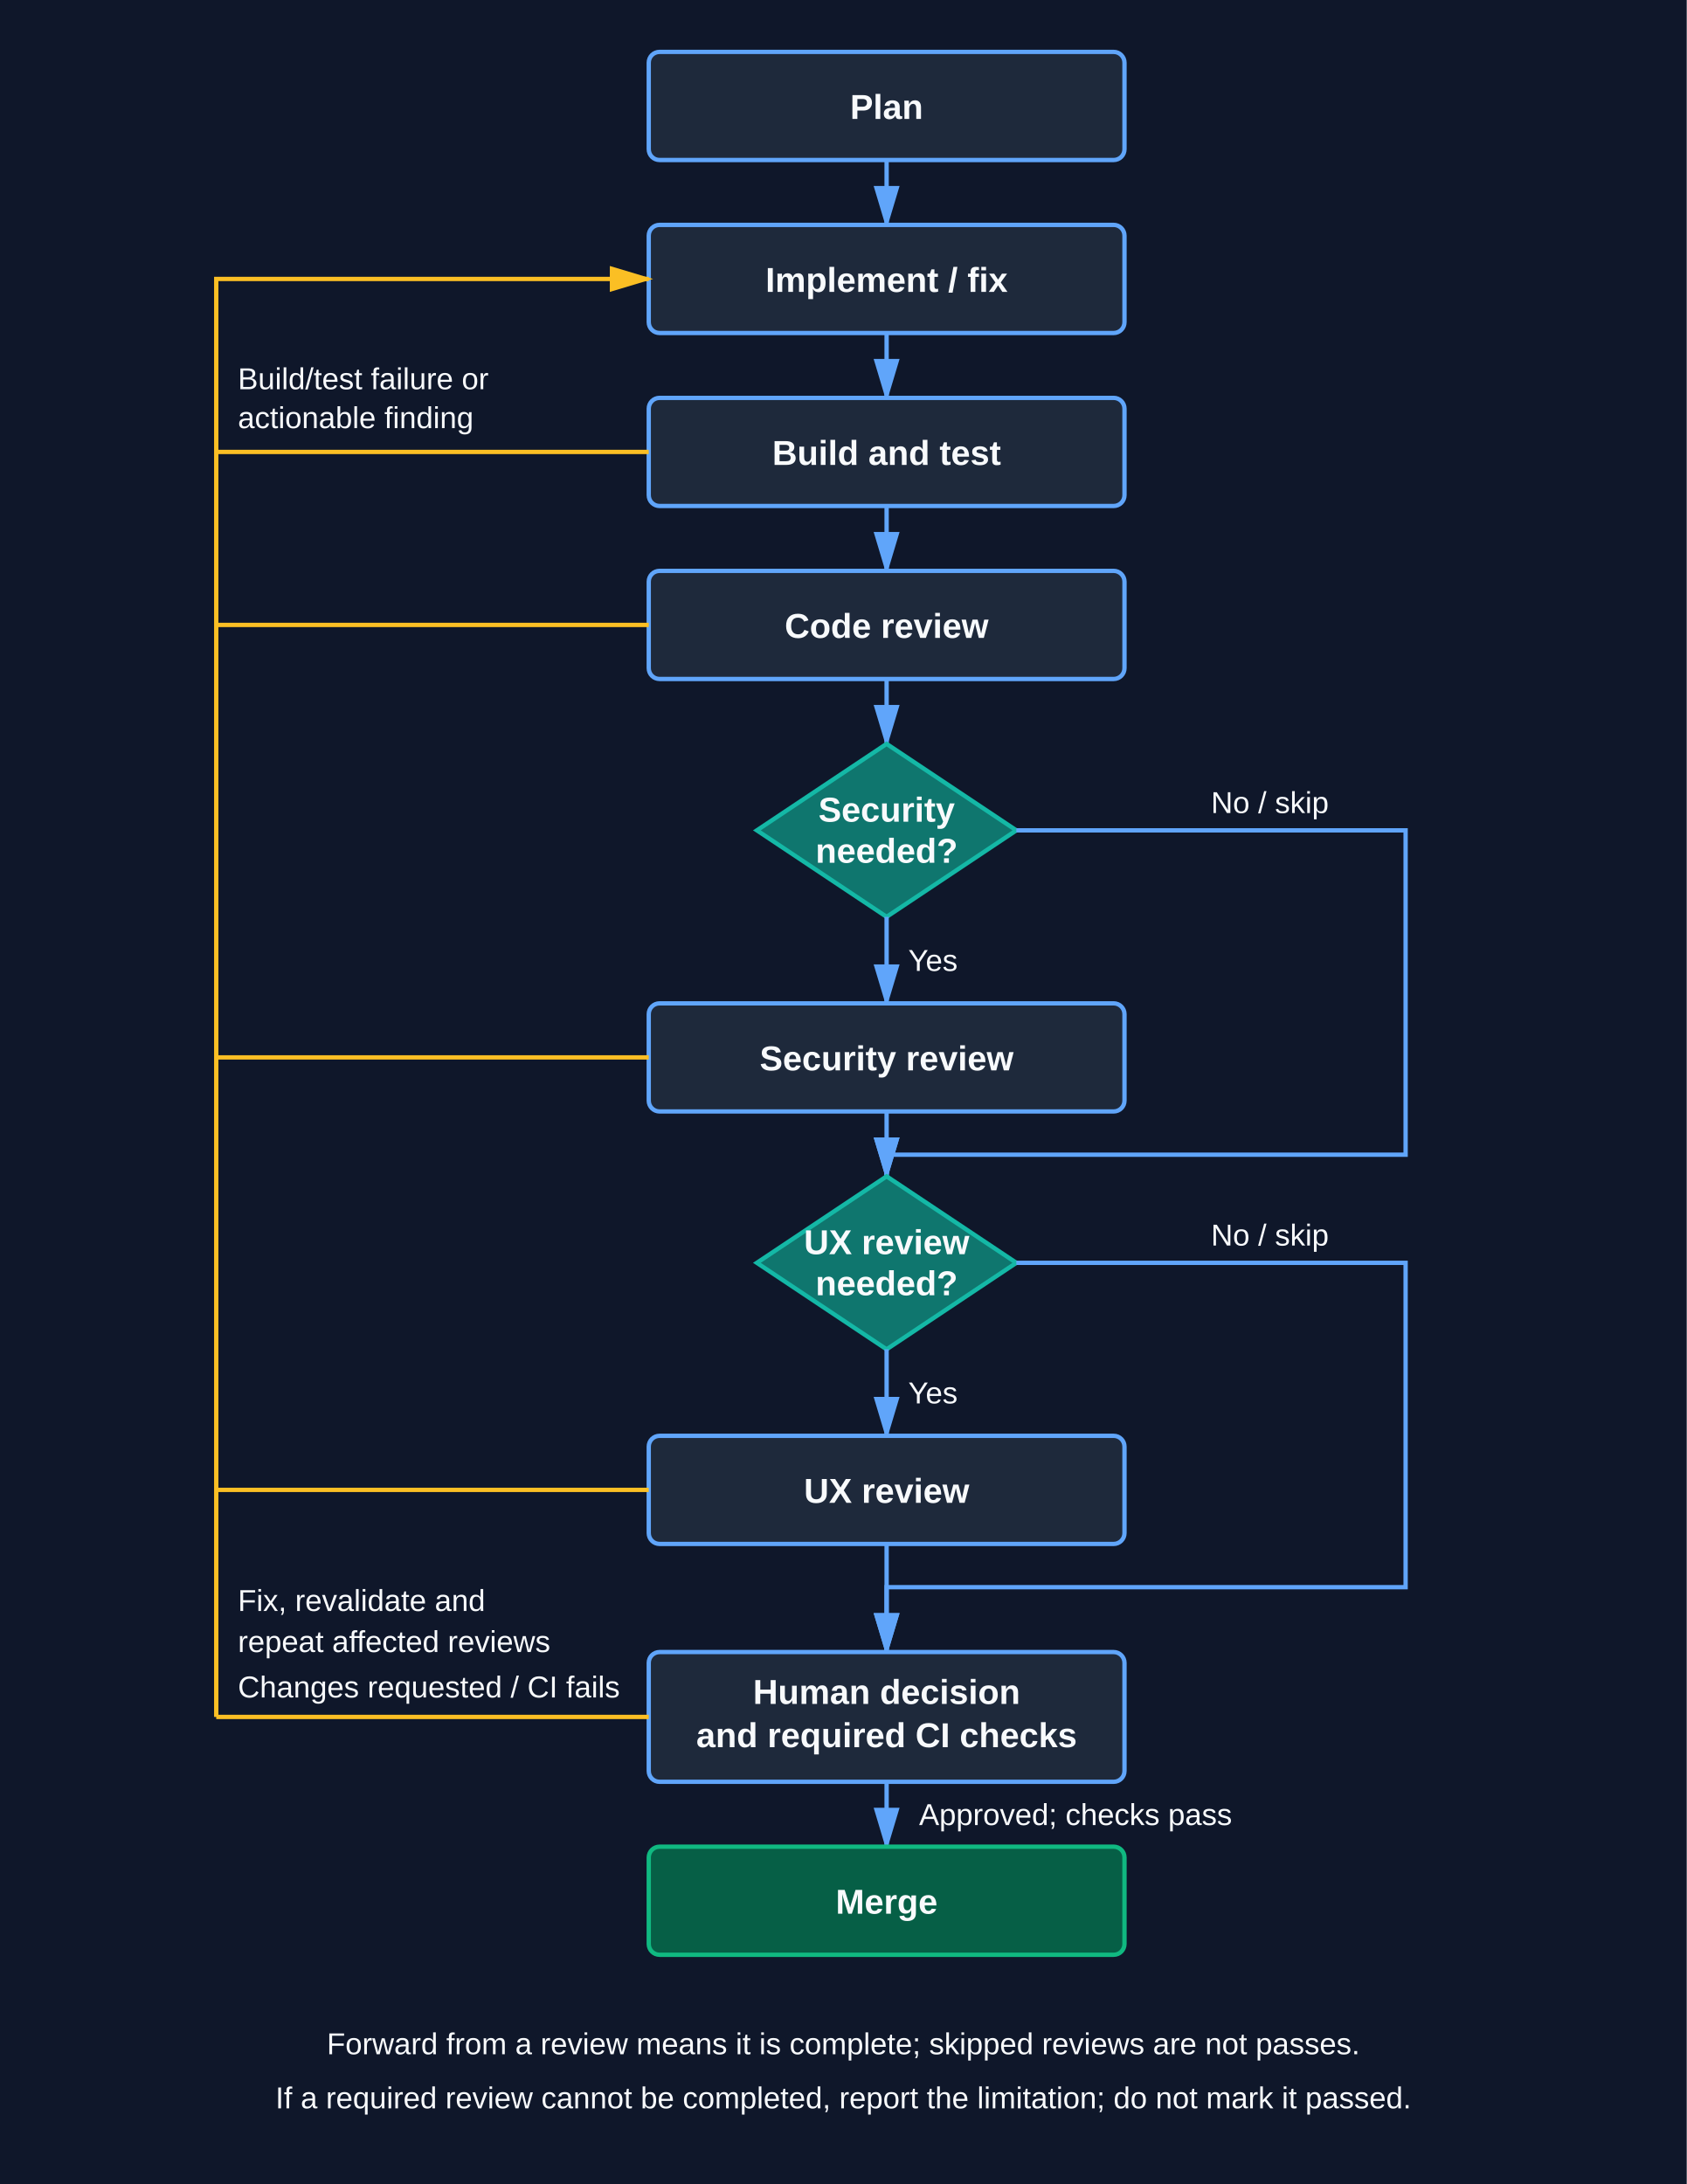
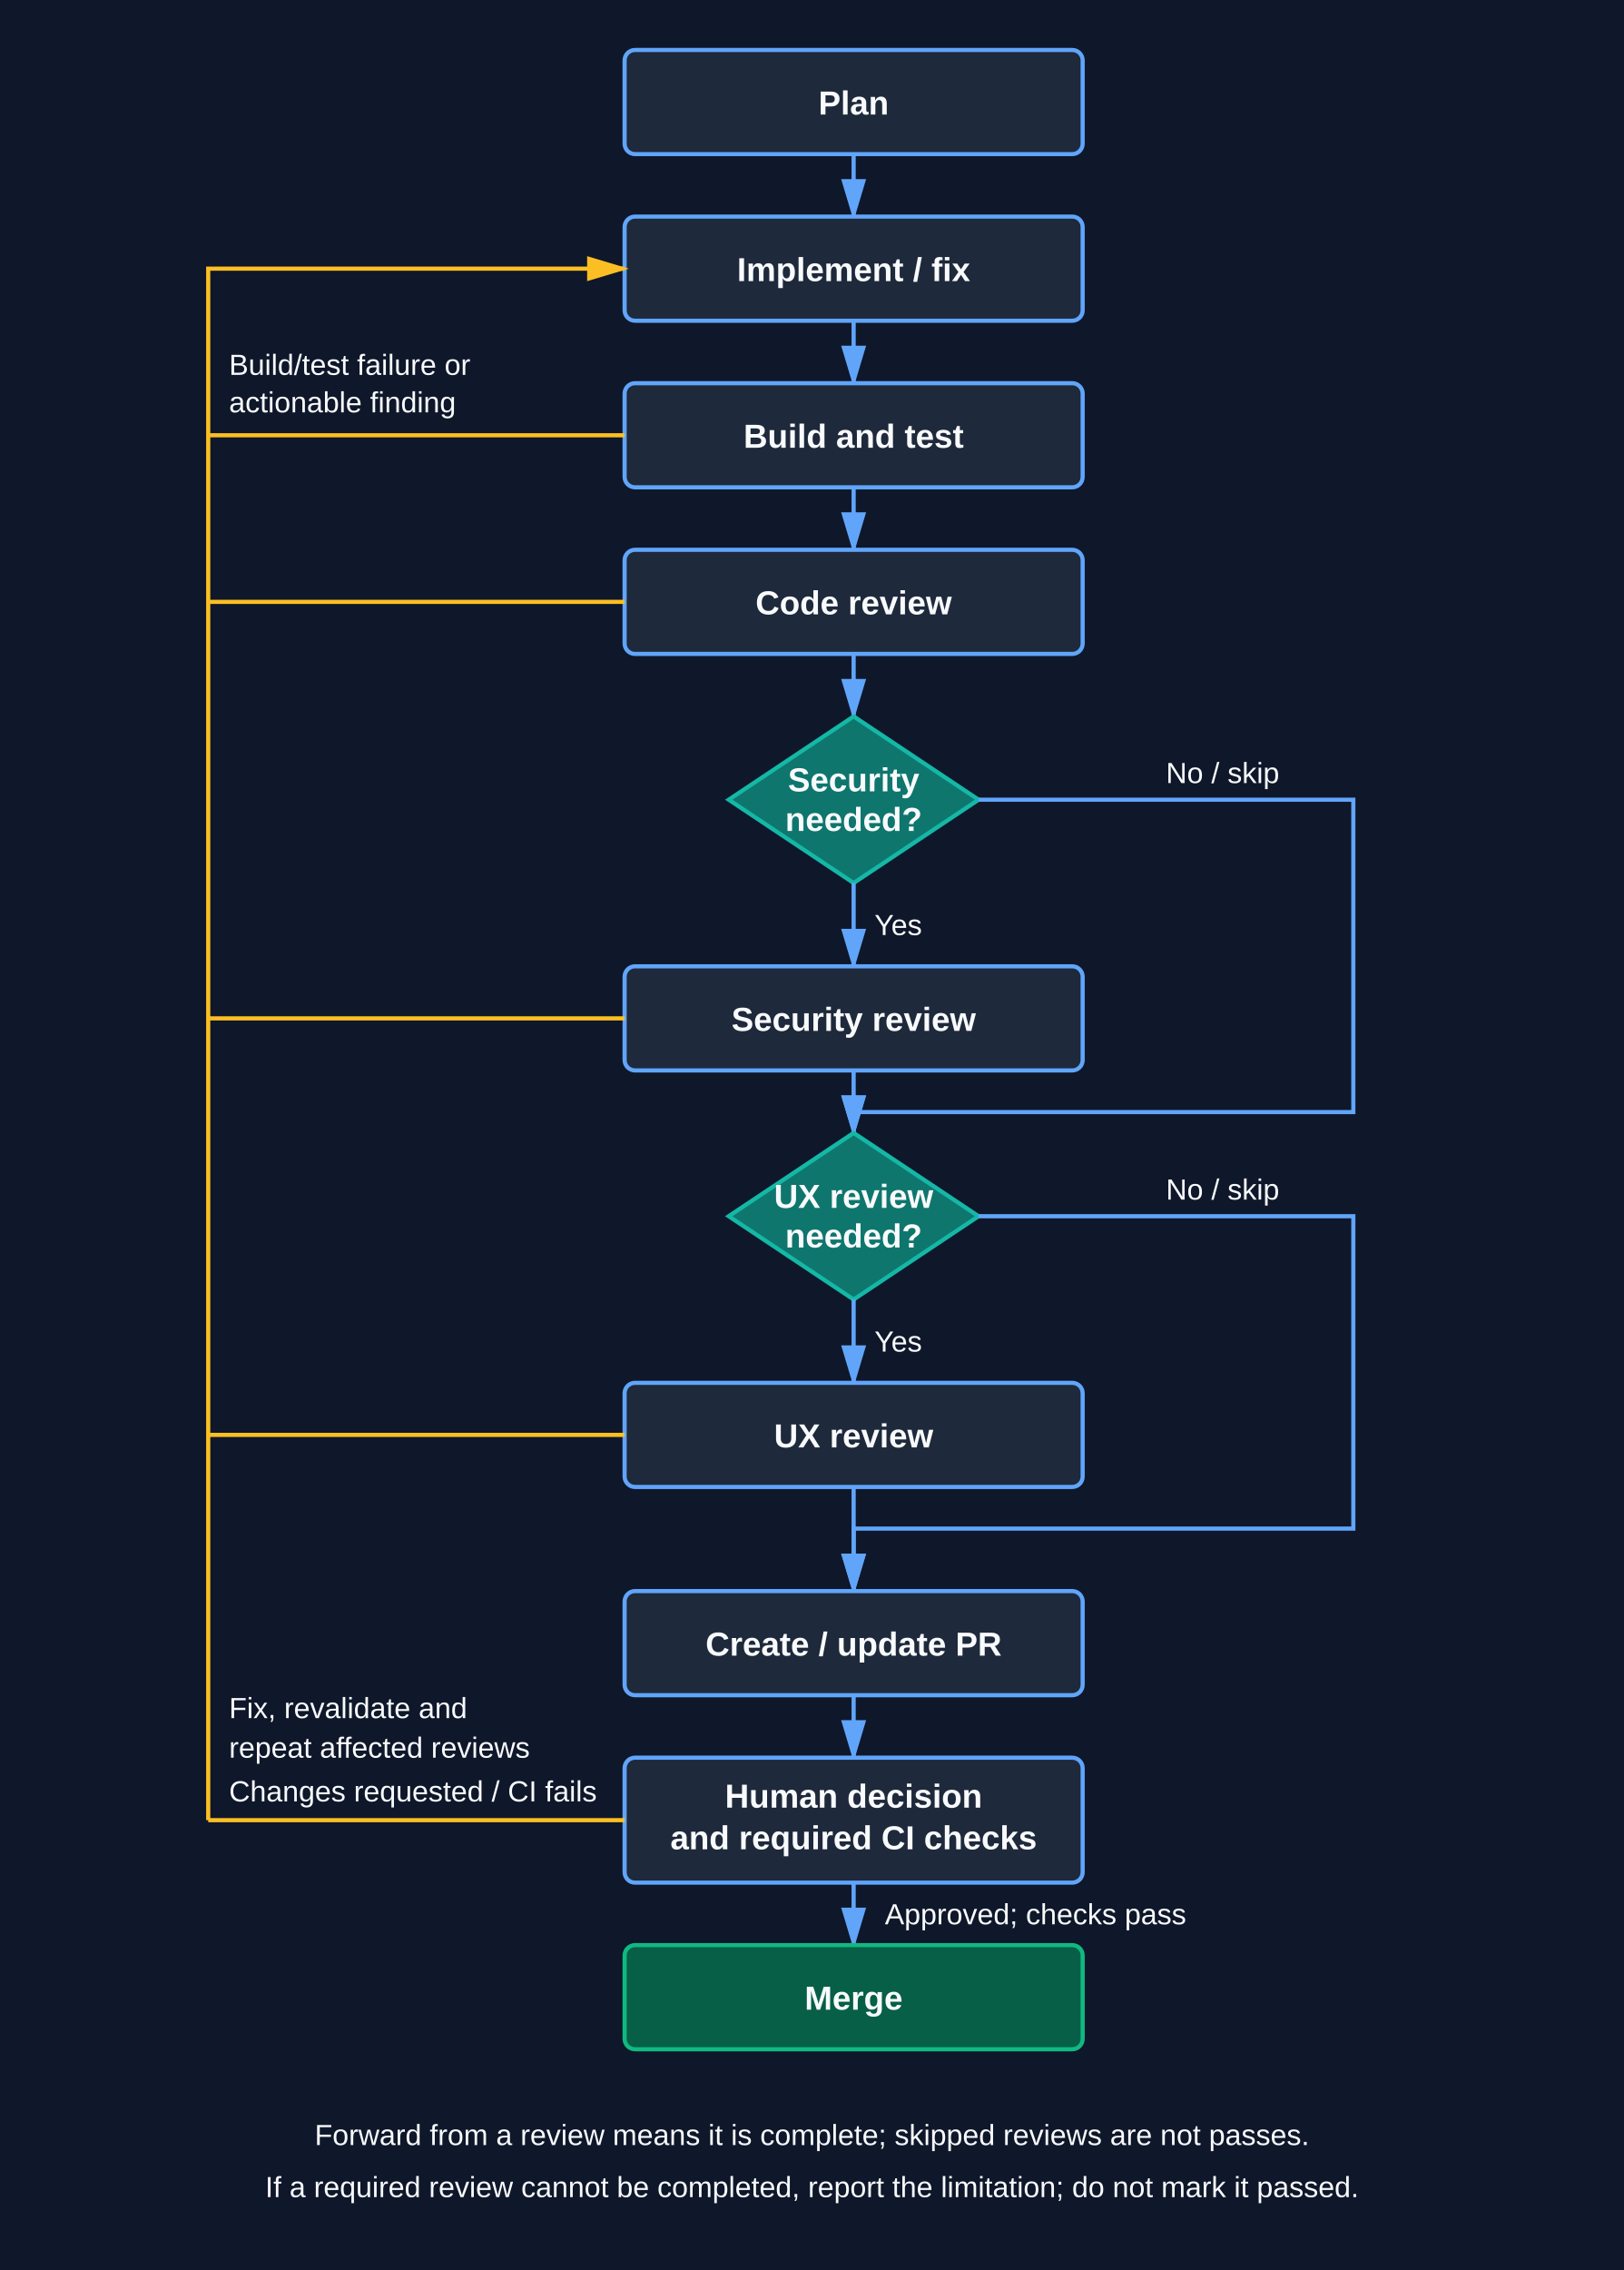
- <svg xmlns="http://www.w3.org/2000/svg" viewBox="0 0 780 1010" role="img" aria-labelledby="title description">
+ <svg xmlns="http://www.w3.org/2000/svg" viewBox="0 0 780 1090" role="img" aria-labelledby="title description">
  <defs>
    <style>
      .stage { fill: #1E293B; stroke: #60A5FA; stroke-width: 2; }
      .decision { fill: #0F766E; stroke: #14B8A6; stroke-width: 2; }
      .outcome { fill: #065F46; stroke: #10B981; stroke-width: 2; }
      .label { fill: #F8FAFC; font-family: Arial, sans-serif; font-size: 16px; font-weight: bold; text-anchor: middle; }
      .arrow { stroke: #60A5FA; stroke-width: 2; fill: none; }
      .feedback { stroke: #FBBF24; stroke-width: 2; fill: none; }
      .arrowtext { fill: #F8FAFC; font-family: Arial, sans-serif; font-size: 14px; }
      .note { fill: #F8FAFC; font-family: Arial, sans-serif; font-size: 14px; text-anchor: middle; }
    </style>
    <marker id="arrowhead" markerWidth="10" markerHeight="10" refX="9" refY="3" orient="auto">
      <polygon points="0 0, 10 3, 0 6" fill="#60A5FA" />
    </marker>
    <marker id="feedback-arrowhead" markerWidth="10" markerHeight="10" refX="9" refY="3" orient="auto">
      <polygon points="0 0, 10 3, 0 6" fill="#FBBF24" />
    </marker>
  </defs>
-   <rect width="780" height="1010" fill="#0F172A" />
+   <rect width="780" height="1090" fill="#0F172A" />
  <rect class="stage" x="300" y="24" width="220" height="50" rx="5" />
  <text class="label" x="410" y="55">Plan</text>
  <path class="arrow" d="M 410 74 V 104" marker-end="url(#arrowhead)" />
  <rect class="stage" x="300" y="104" width="220" height="50" rx="5" />
  <text class="label" x="410" y="135">Implement / fix</text>
  <path class="arrow" d="M 410 154 V 184" marker-end="url(#arrowhead)" />
  <rect class="stage" x="300" y="184" width="220" height="50" rx="5" />
  <text class="label" x="410" y="215">Build and test</text>
  <path class="arrow" d="M 410 234 V 264" marker-end="url(#arrowhead)" />
  <rect class="stage" x="300" y="264" width="220" height="50" rx="5" />
  <text class="label" x="410" y="295">Code review</text>
  <path class="arrow" d="M 410 314 V 344" marker-end="url(#arrowhead)" />
  <polygon class="decision" points="410,344 470,384 410,424 350,384" />
  <text class="label" x="410" y="380">Security</text>
  <text class="label" x="410" y="399">needed?</text>
  <path class="arrow" d="M 410 424 V 464" marker-end="url(#arrowhead)" />
  <text class="arrowtext" x="420" y="449">Yes</text>
  <path class="arrow" d="M 470 384 H 650 V 534 H 410 V 544" marker-end="url(#arrowhead)" />
  <text class="arrowtext" x="560" y="376">No / skip</text>
  <rect class="stage" x="300" y="464" width="220" height="50" rx="5" />
  <text class="label" x="410" y="495">Security review</text>
  <path class="arrow" d="M 410 514 V 544" marker-end="url(#arrowhead)" />
  <polygon class="decision" points="410,544 470,584 410,624 350,584" />
  <text class="label" x="410" y="580">UX review</text>
  <text class="label" x="410" y="599">needed?</text>
  <path class="arrow" d="M 410 624 V 664" marker-end="url(#arrowhead)" />
  <text class="arrowtext" x="420" y="649">Yes</text>
  <path class="arrow" d="M 470 584 H 650 V 734 H 410 V 764" marker-end="url(#arrowhead)" />
  <text class="arrowtext" x="560" y="576">No / skip</text>
  <rect class="stage" x="300" y="664" width="220" height="50" rx="5" />
  <text class="label" x="410" y="695">UX review</text>
  <path class="arrow" d="M 410 714 V 764" marker-end="url(#arrowhead)" />
-   <rect class="stage" x="300" y="764" width="220" height="60" rx="5" />
-   <text class="label" x="410" y="788">Human decision</text>
-   <text class="label" x="410" y="808">and required CI checks</text>
-   <path class="arrow" d="M 410 824 V 854" marker-end="url(#arrowhead)" />
-   <text class="arrowtext" x="425" y="844">Approved; checks pass</text>
-   <rect class="outcome" x="300" y="854" width="220" height="50" rx="5" />
-   <text class="label" x="410" y="885">Merge</text>
-   <path class="feedback" d="M 300 209 H 100 M 300 289 H 100 M 300 489 H 100 M 300 689 H 100 M 300 794 H 100 M 100 794 V 129 H 300" marker-end="url(#feedback-arrowhead)" />
+   <rect class="stage" x="300" y="764" width="220" height="50" rx="5" />
+   <text class="label" x="410" y="795">Create / update PR</text>
+   <path class="arrow" d="M 410 814 V 844" marker-end="url(#arrowhead)" />
+   <rect class="stage" x="300" y="844" width="220" height="60" rx="5" />
+   <text class="label" x="410" y="868">Human decision</text>
+   <text class="label" x="410" y="888">and required CI checks</text>
+   <path class="arrow" d="M 410 904 V 934" marker-end="url(#arrowhead)" />
+   <text class="arrowtext" x="425" y="924">Approved; checks pass</text>
+   <rect class="outcome" x="300" y="934" width="220" height="50" rx="5" />
+   <text class="label" x="410" y="965">Merge</text>
+   <path class="feedback" d="M 300 209 H 100 M 300 289 H 100 M 300 489 H 100 M 300 689 H 100 M 300 874 H 100 M 100 874 V 129 H 300" marker-end="url(#feedback-arrowhead)" />
  <text class="arrowtext" x="110" y="180">Build/test failure or</text>
  <text class="arrowtext" x="110" y="198">actionable finding</text>
-   <text class="arrowtext" x="110" y="745">Fix, revalidate and</text>
-   <text class="arrowtext" x="110" y="764">repeat affected reviews</text>
-   <text class="arrowtext" x="110" y="785">Changes requested / CI fails</text>
-   <text class="note" x="390" y="950">Forward from a review means it is complete; skipped reviews are not passes.</text>
-   <text class="note" x="390" y="975">If a required review cannot be completed, report the limitation; do not mark it passed.</text>
+   <text class="arrowtext" x="110" y="825">Fix, revalidate and</text>
+   <text class="arrowtext" x="110" y="844">repeat affected reviews</text>
+   <text class="arrowtext" x="110" y="865">Changes requested / CI fails</text>
+   <text class="note" x="390" y="1030">Forward from a review means it is complete; skipped reviews are not passes.</text>
+   <text class="note" x="390" y="1055">If a required review cannot be completed, report the limitation; do not mark it passed.</text>
</svg>
